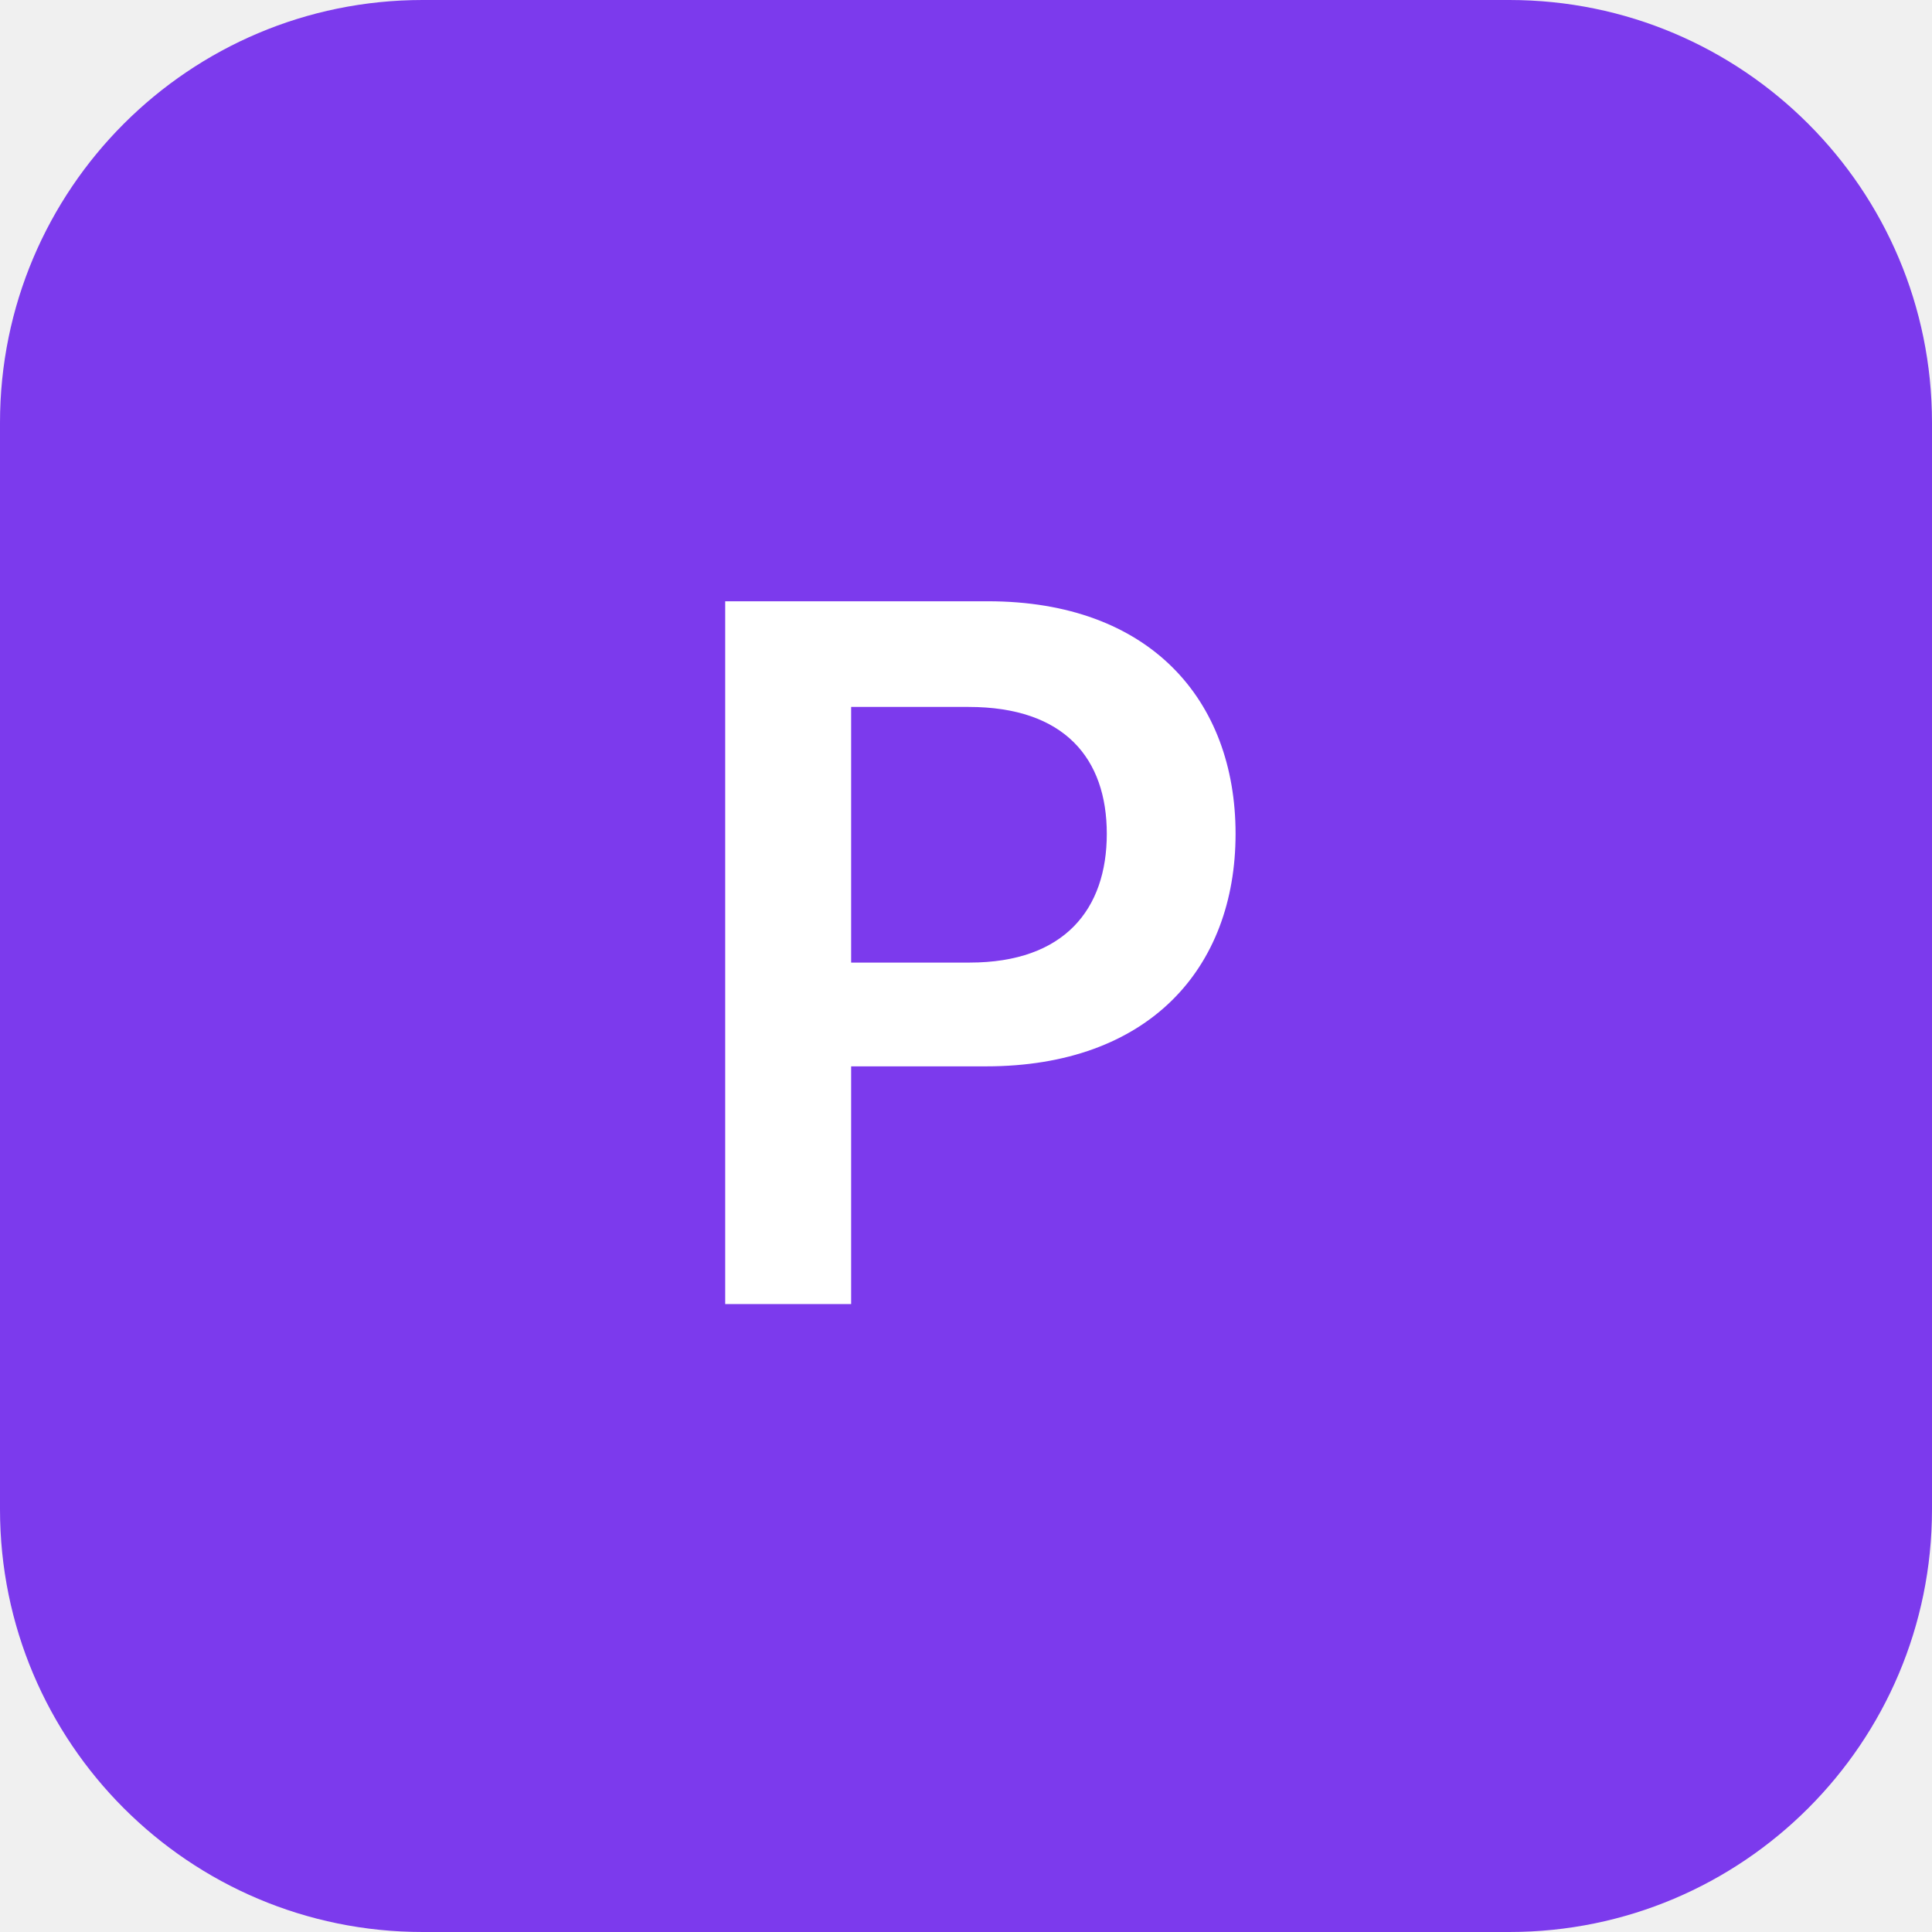
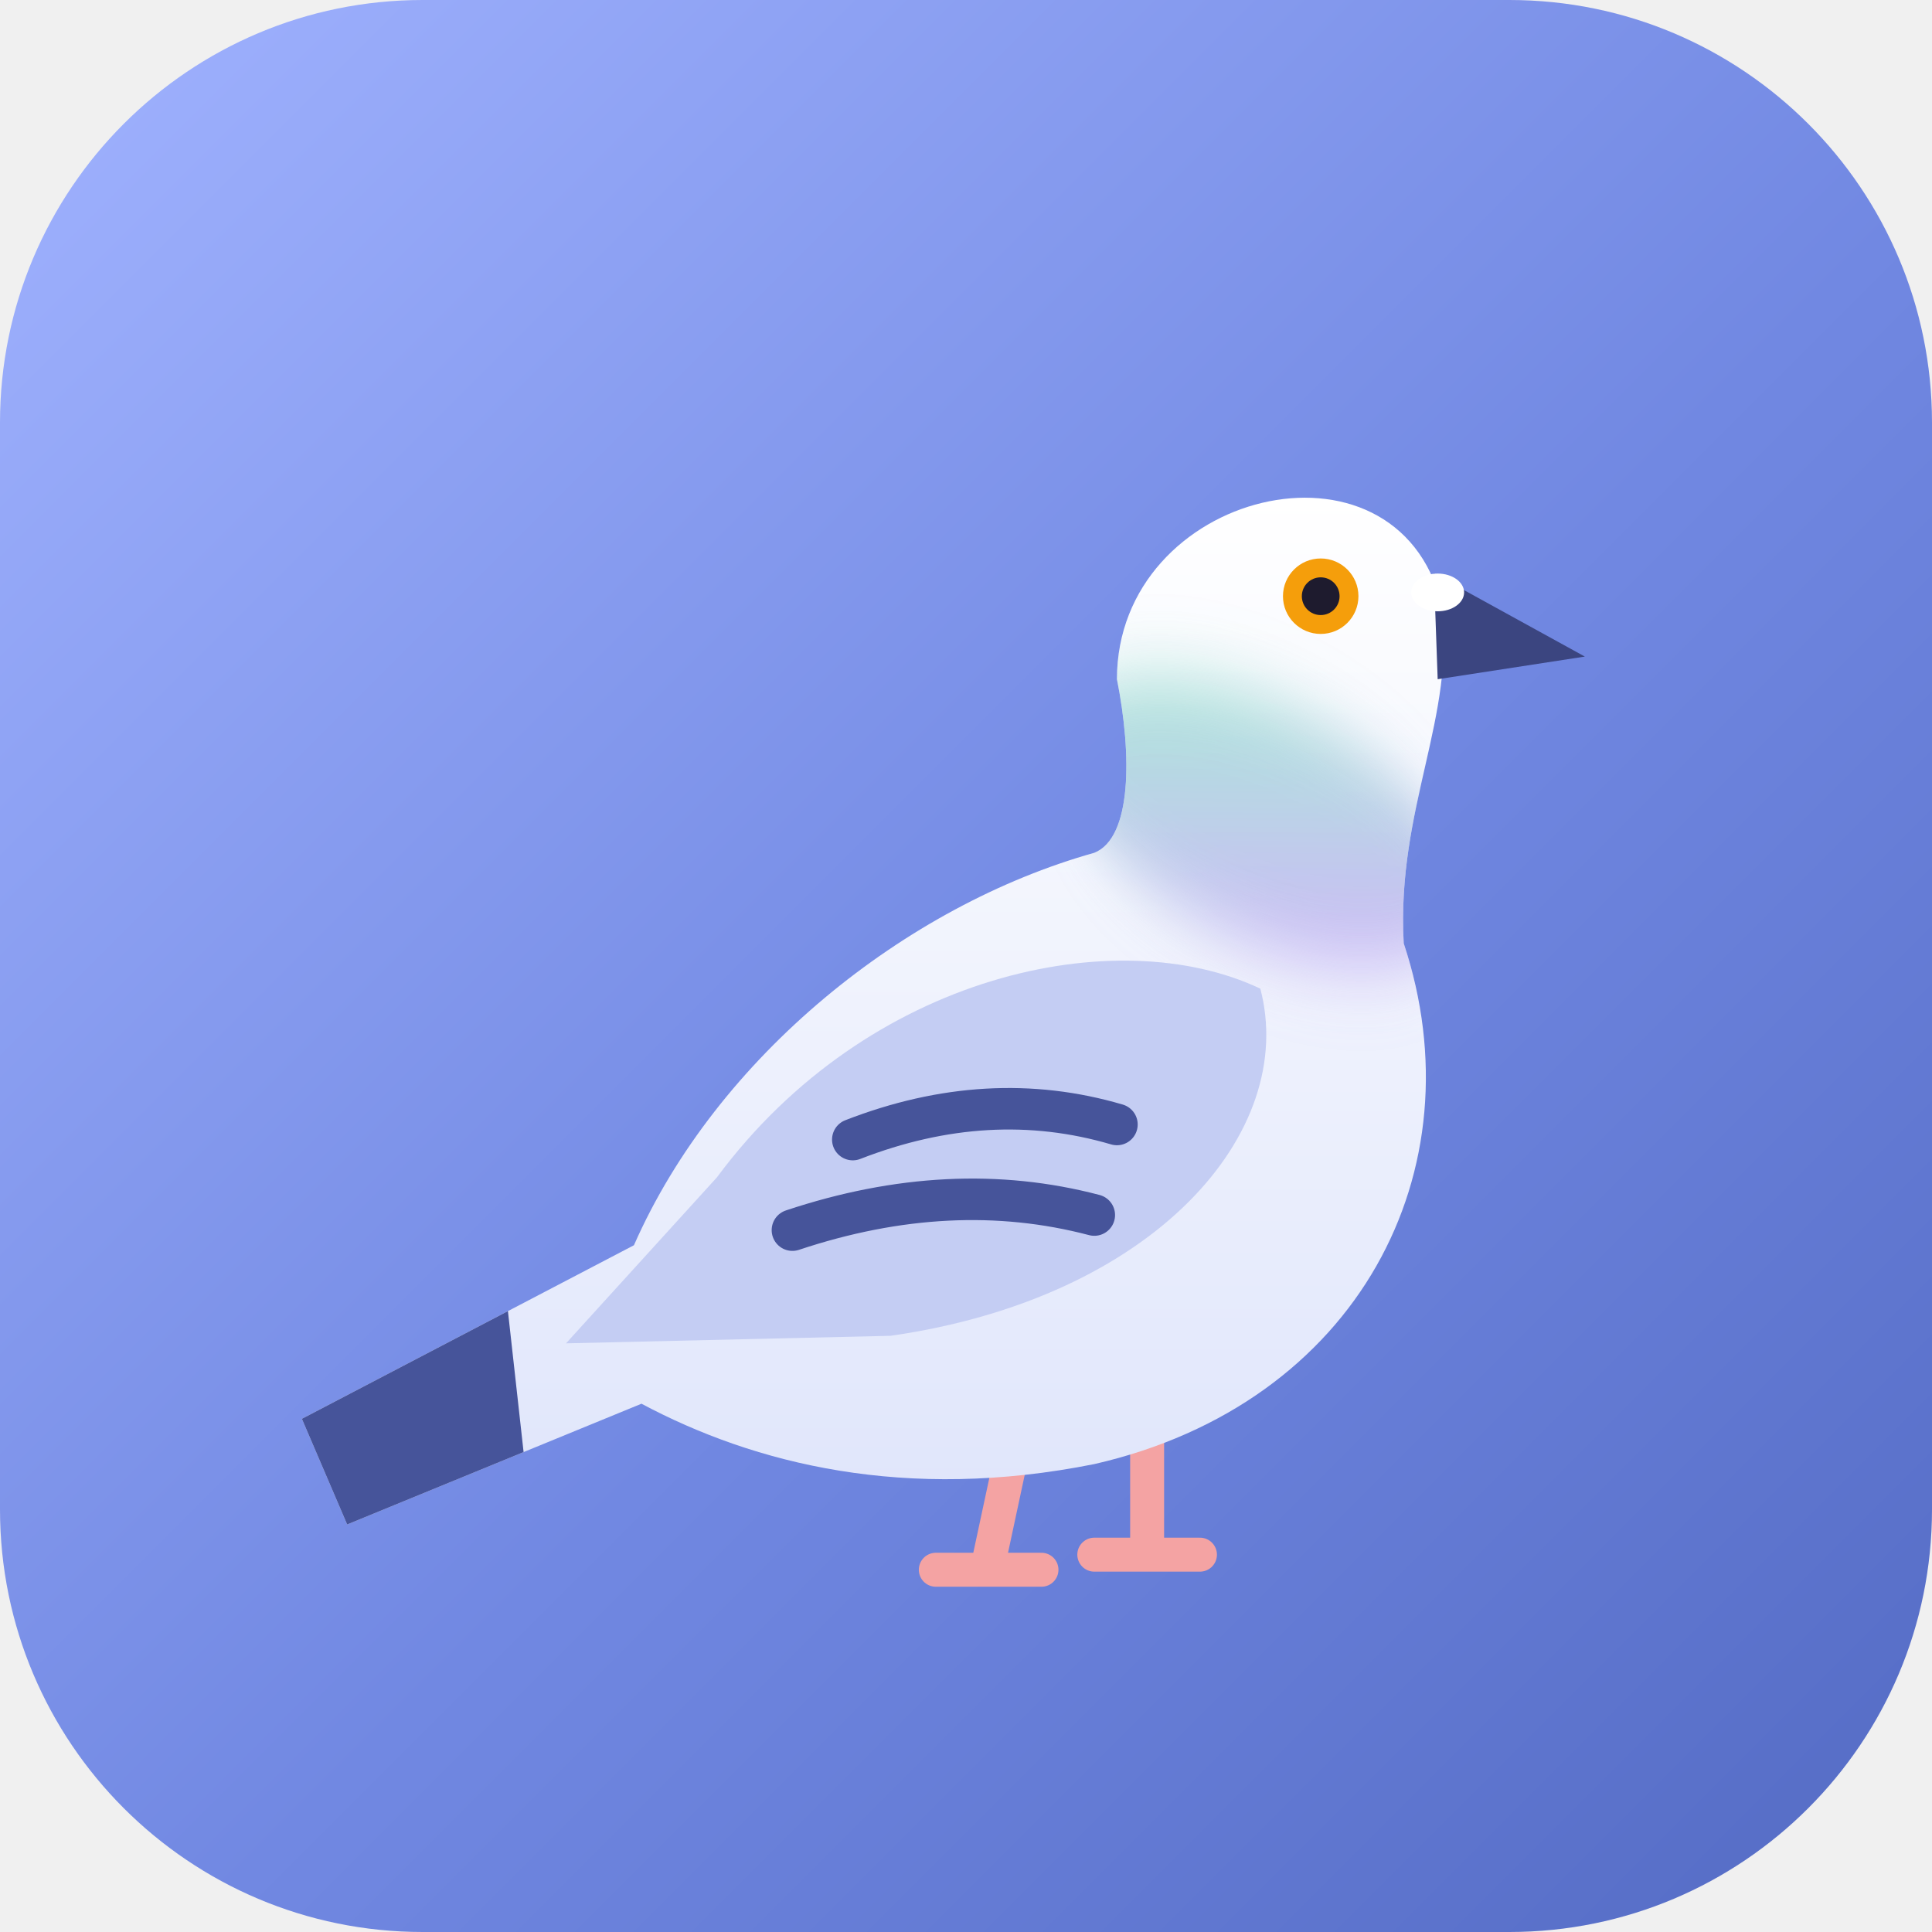
- <svg xmlns="http://www.w3.org/2000/svg" viewBox="0 0 64 64">
-   <rect width="64" height="64" rx="14" fill="#7c3aed" />
-   <text x="32" y="32" dy="0.35em" text-anchor="middle" font-family="ui-sans-serif, system-ui, -apple-system, sans-serif" font-size="32" font-weight="600" fill="#ffffff">P</text>
+ <svg xmlns="http://www.w3.org/2000/svg" viewBox="0 0 512 512">
+   <defs>
+     <linearGradient id="bg" x1="0" y1="0" x2="1" y2="1">
+       <stop offset="0" stop-color="#a1b3ff" />
+       <stop offset=".55" stop-color="#7188e2" />
+       <stop offset="1" stop-color="#536ac3" />
+     </linearGradient>
+     <linearGradient id="body" x1="0" y1="0" x2="0" y2="1">
+       <stop offset="0" stop-color="#ffffff" />
+       <stop offset="1" stop-color="#dfe5fb" />
+     </linearGradient>
+     <linearGradient id="sheen" x1="0" y1="0" x2="1" y2="1">
+       <stop offset="0" stop-color="#6ee7b7" />
+       <stop offset="1" stop-color="#c084fc" />
+     </linearGradient>
+     <filter id="soft" x="-50%" y="-50%" width="200%" height="200%">
+       <feGaussianBlur stdDeviation="7" />
+     </filter>
+     <clipPath id="bird">
+       <path id="shape" d="M372 250C392 310 360 372 290 388C240 398 200 388 170 372L92 404L80 376L168 330C190 280 240 240 290 226C300 222 300 200 296 180C296 130 370 112 382 160C386 190 370 214 372 250Z" />
+     </clipPath>
+   </defs>
+   <rect width="512" height="512" rx="112" fill="url(#bg)" />
+   <g stroke="#f4a3a3" stroke-width="9" stroke-linecap="round" fill="none">
+     <path d="M268 386L262 414M248 416H276" />
+     <path d="M304 380L304 410M290 412H318" />
+   </g>
+   <use href="#shape" fill="url(#body)" />
+   <g clip-path="url(#bird)">
+     <ellipse cx="334" cy="218" rx="58" ry="30" transform="rotate(28 334 218)" fill="url(#sheen)" opacity=".6" filter="url(#soft)" />
+     <path d="M190 312C230 258 296 244 334 262C344 300 306 344 236 354L150 356Z" fill="#c4cdf3" />
+     <path d="M50 352L132 324L144 432L60 444Z" fill="#46549a" />
+   </g>
+   <g stroke="#46549a" stroke-width="11" stroke-linecap="round" fill="none">
+     <path d="M226 302Q262 288 296 298" />
+     <path d="M210 326Q252 312 290 322" />
+   </g>
+   <path d="M380 152L420 174L381 180Z" fill="#3b4580" />
+   <ellipse cx="381" cy="157" rx="7" ry="5" fill="#ffffff" />
+   <circle cx="350" cy="158" r="10" fill="#f59e0b" />
+   <circle cx="350" cy="158" r="5" fill="#1e1b2e" />
</svg>
